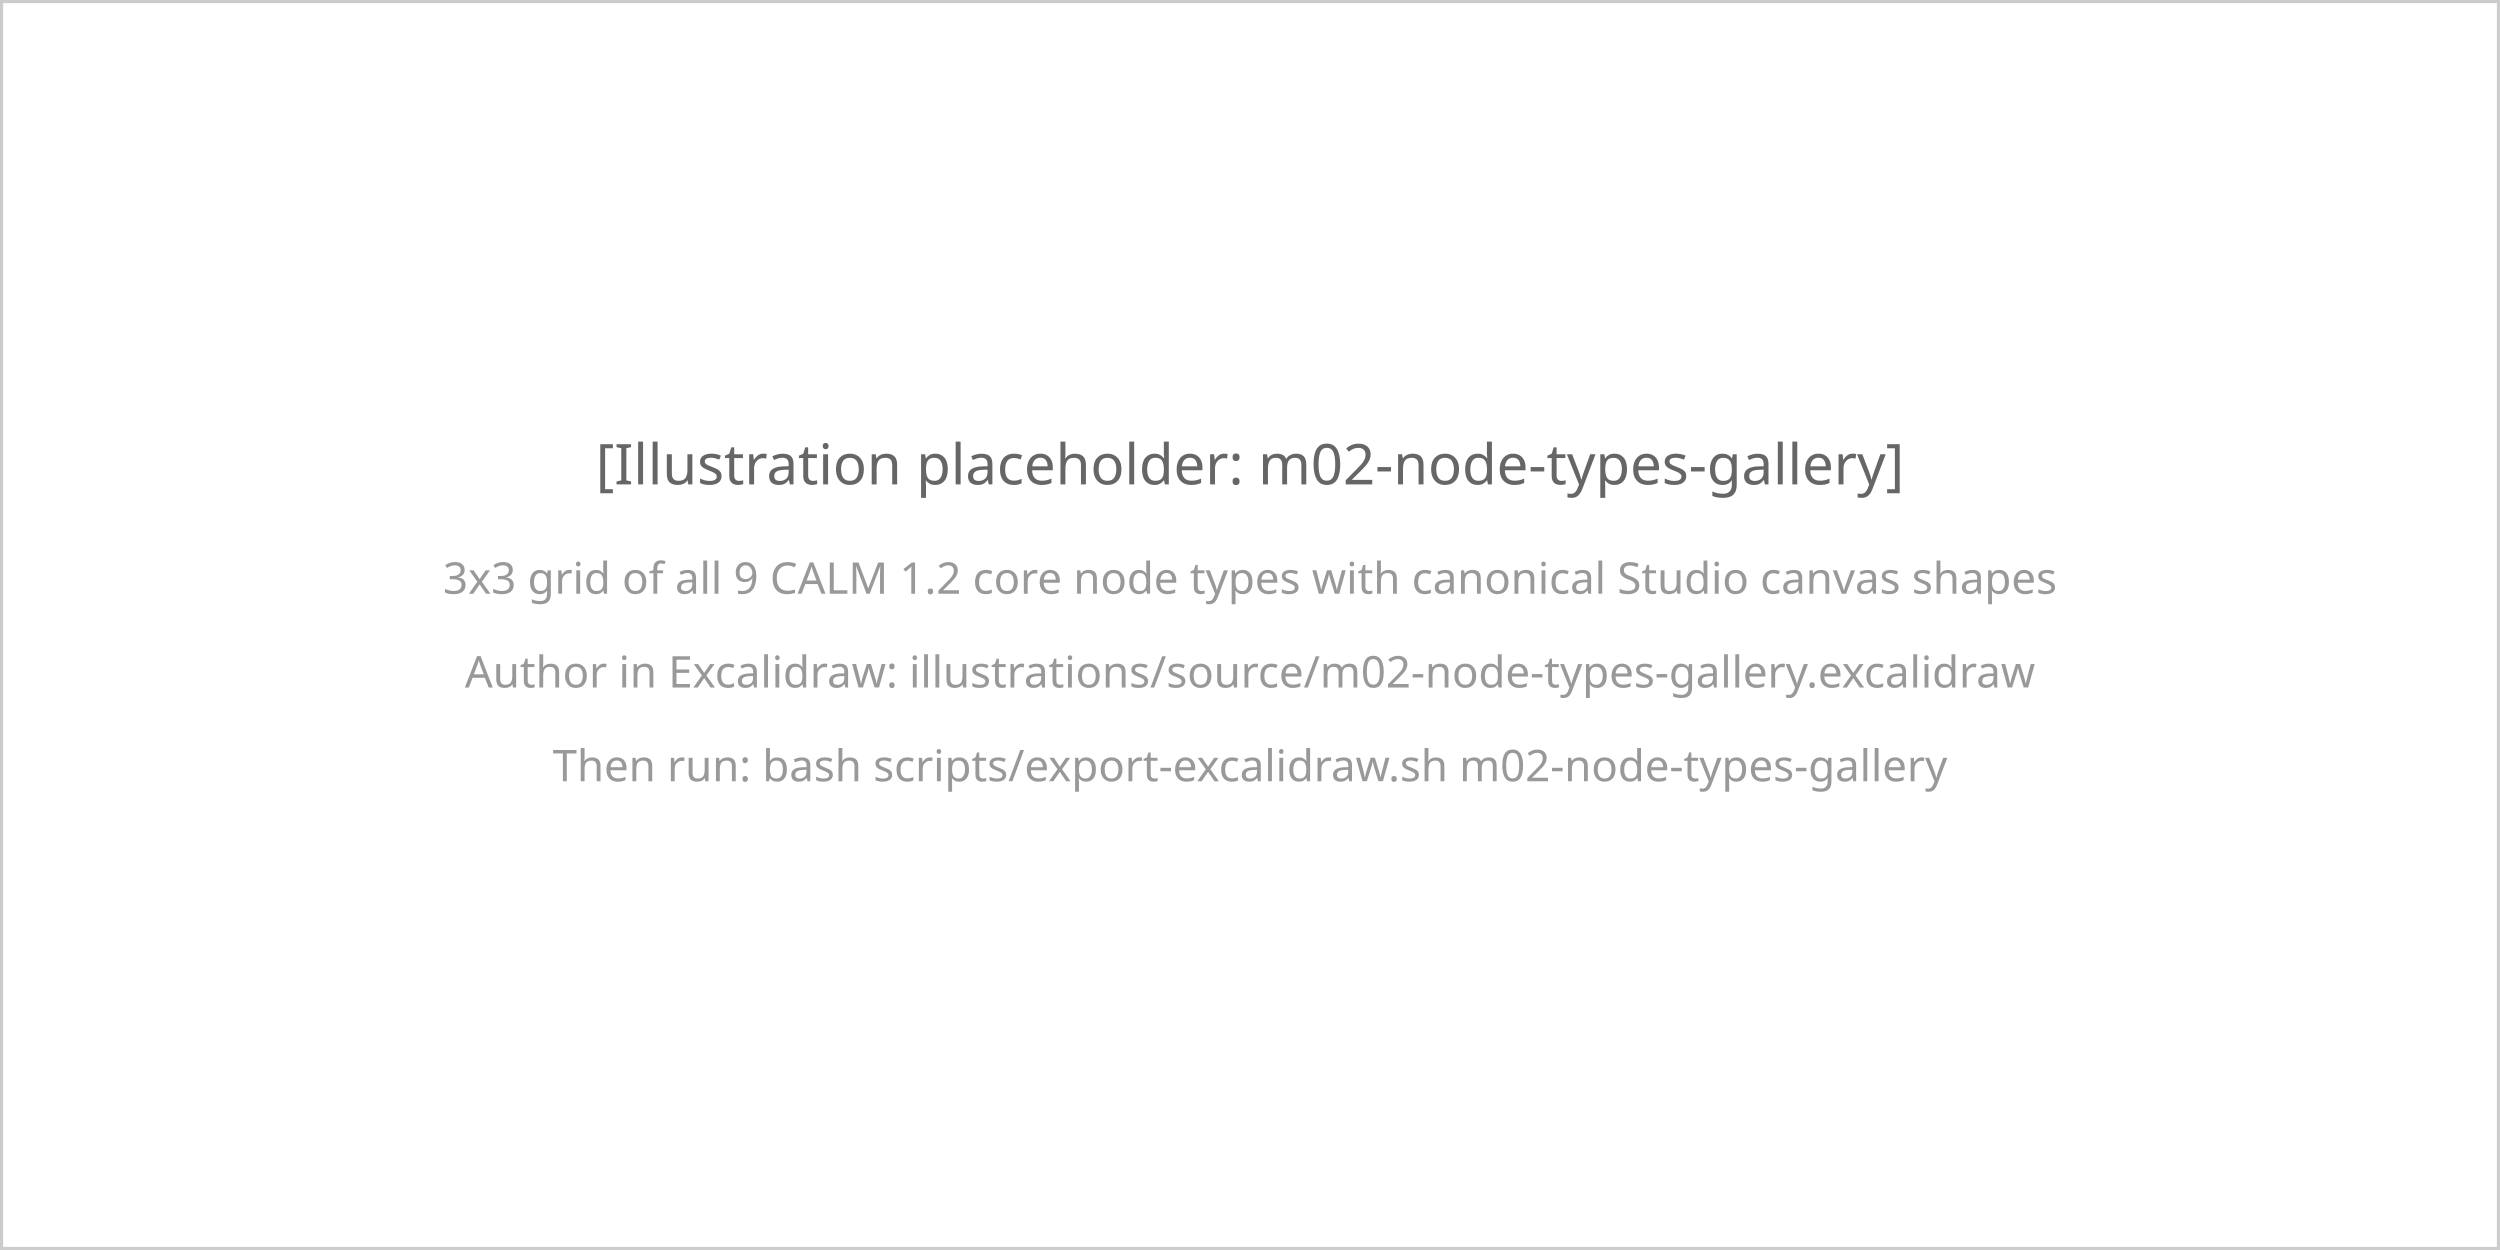
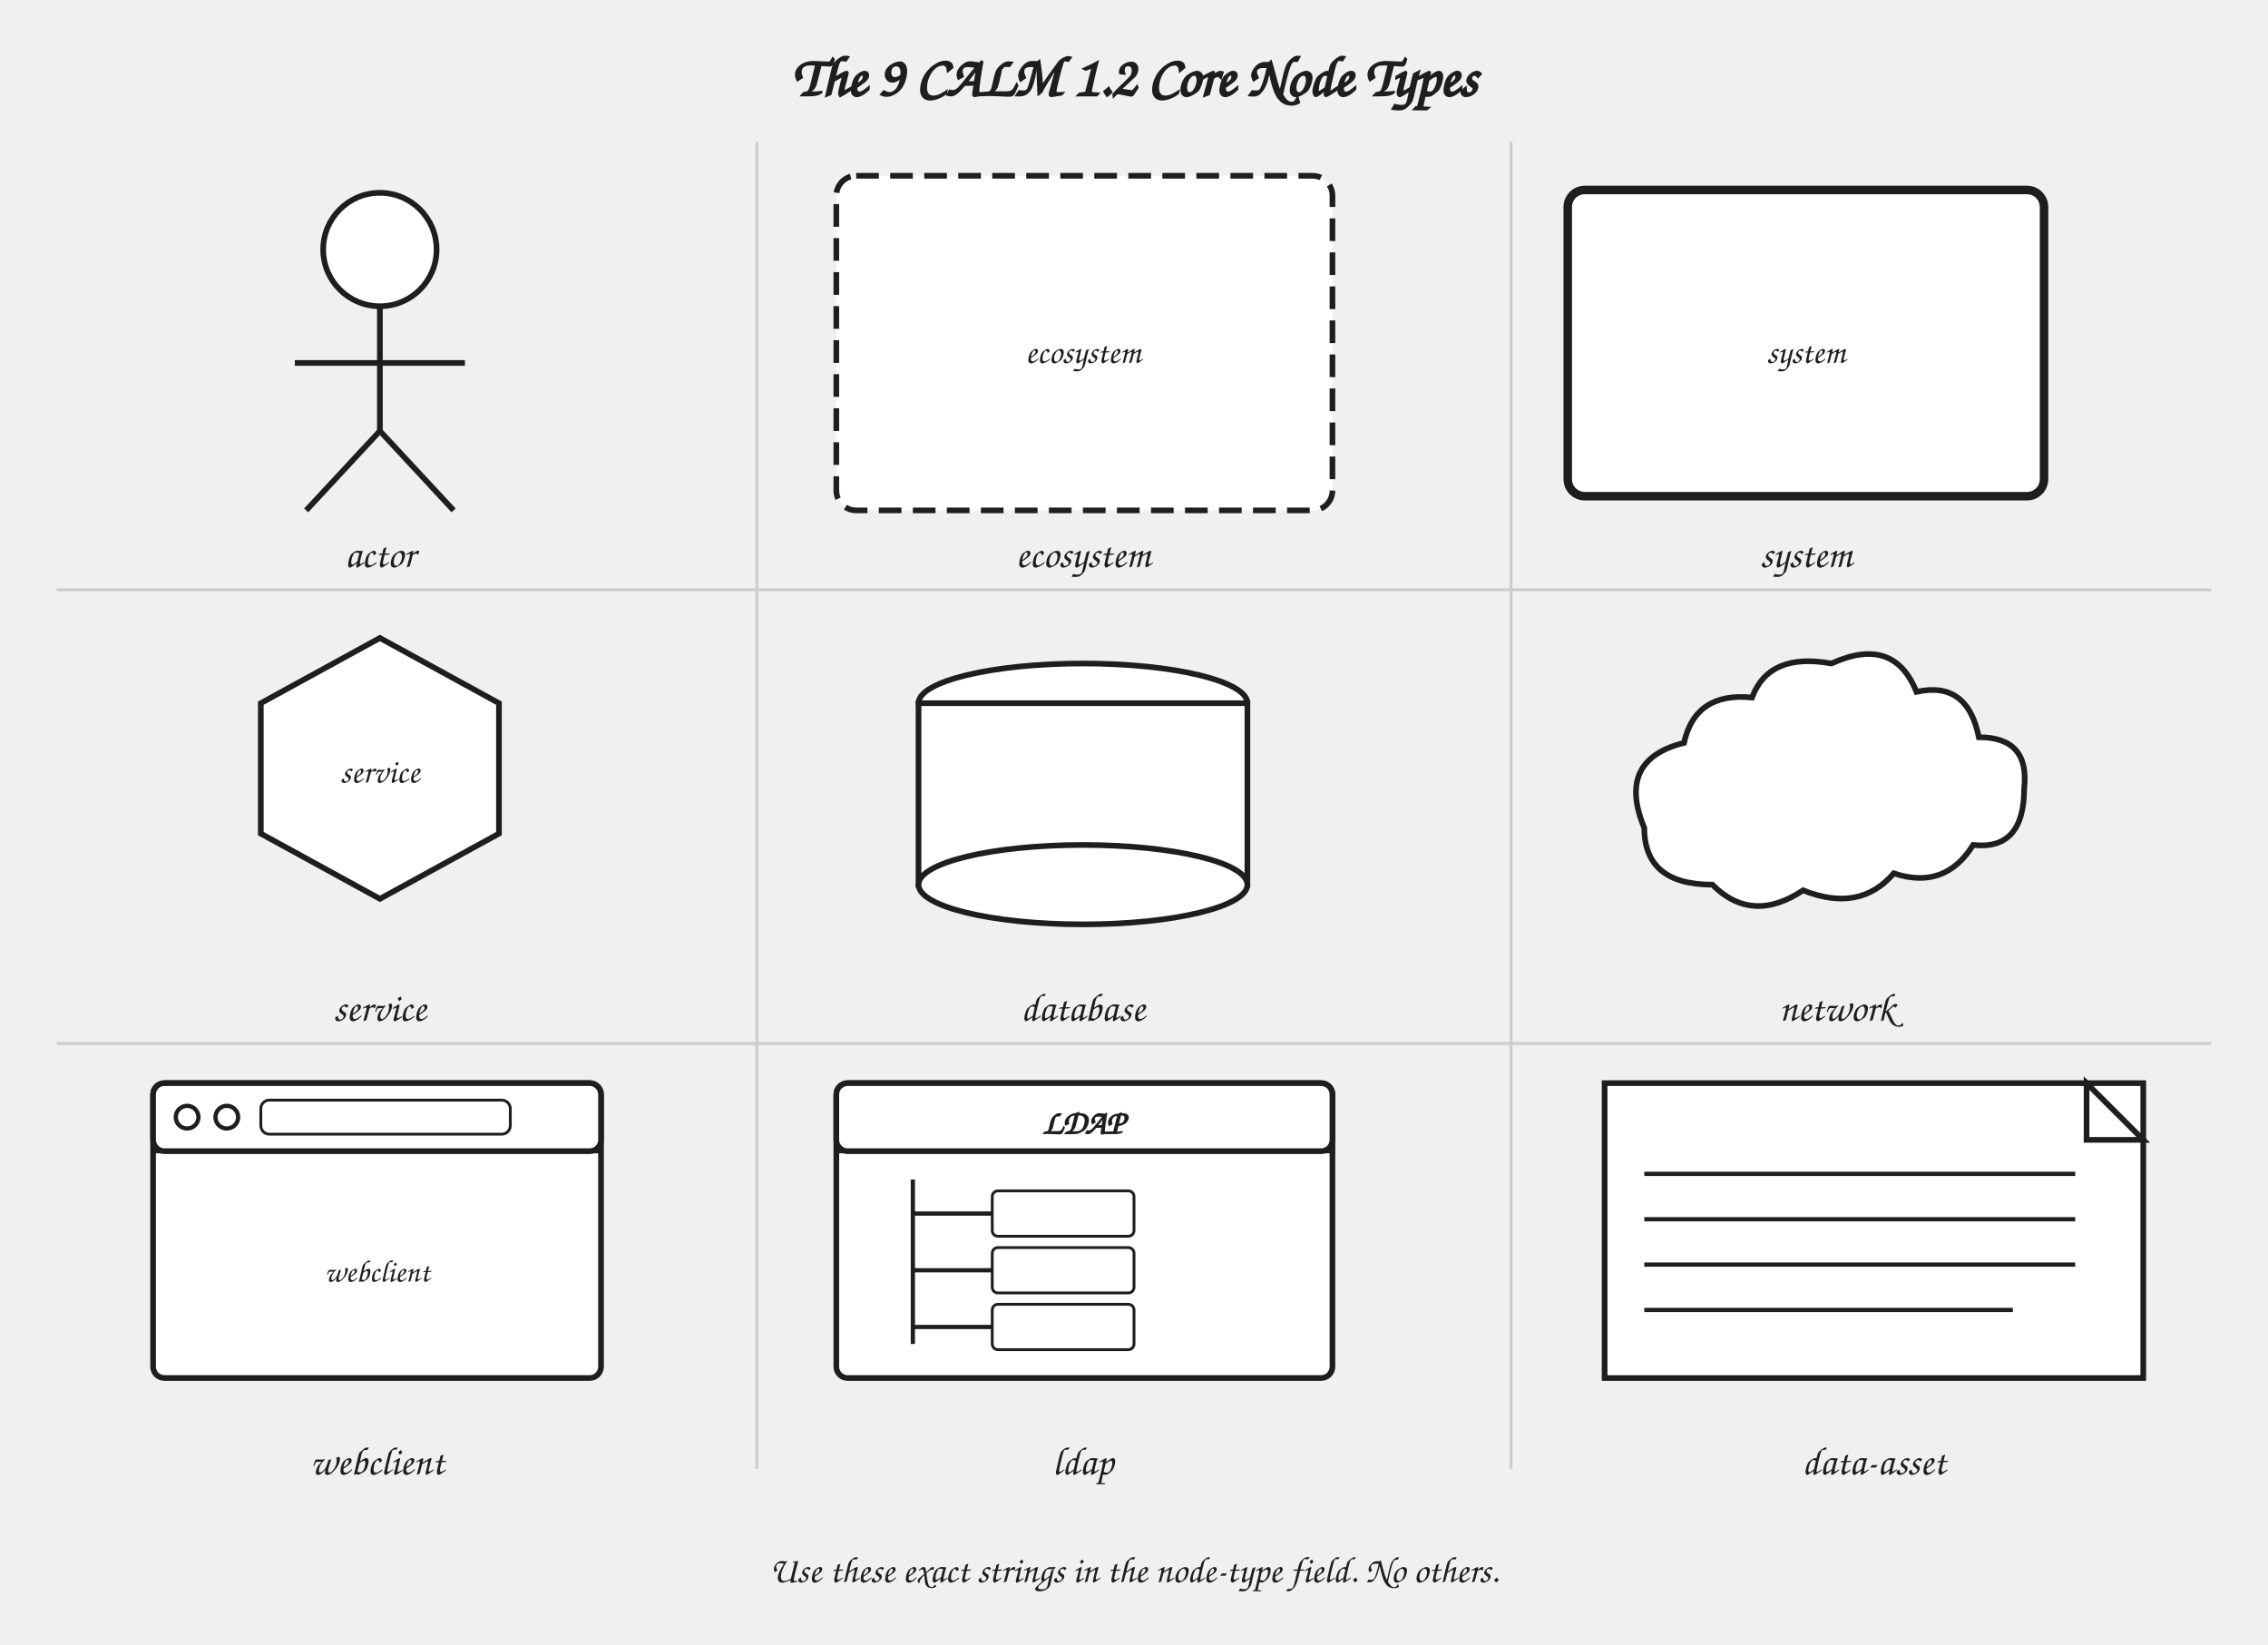
- <svg xmlns="http://www.w3.org/2000/svg" width="800" height="400" viewBox="0 0 800 400">
-   <rect width="800" height="400" fill="white" stroke="#cccccc" stroke-width="2" />
-   <text x="400" y="155" text-anchor="middle" font-family="sans-serif" font-size="18" fill="#666666">
-     [Illustration placeholder: m02-node-types-gallery]
-   </text>
-   <text x="400" y="190" text-anchor="middle" font-family="sans-serif" font-size="14" fill="#999999">
-     3x3 grid of all 9 CALM 1.2 core node types with canonical Studio canvas shapes
-   </text>
-   <text x="400" y="220" text-anchor="middle" font-family="sans-serif" font-size="14" fill="#999999">
-     Author in Excalidraw: illustrations/source/m02-node-types-gallery.excalidraw
-   </text>
-   <text x="400" y="250" text-anchor="middle" font-family="sans-serif" font-size="14" fill="#999999">
-     Then run: bash scripts/export-excalidraw.sh m02-node-types-gallery
-   </text>
+ <svg xmlns="http://www.w3.org/2000/svg" viewBox="0 0 800 580" width="800" height="580" style="background:#ffffff">
+   <defs>
+     <marker id="arr" markerWidth="10" markerHeight="7" refX="9" refY="3.5" orient="auto">
+       <polygon points="0 0, 10 3.5, 0 7" fill="#1e1e1e" />
+     </marker>
+   </defs>
+   <style>text { font-family: Virgil, 'Segoe UI Emoji', cursive; fill: #1e1e1e; }</style>
+   <text x="400" y="34" font-size="20" text-anchor="middle" font-weight="bold">The 9 CALM 1.2 Core Node Types</text>
+   <line x1="267" y1="50" x2="267" y2="518" stroke="#cccccc" stroke-width="1" />
+   <line x1="533" y1="50" x2="533" y2="518" stroke="#cccccc" stroke-width="1" />
+   <line x1="20" y1="208" x2="780" y2="208" stroke="#cccccc" stroke-width="1" />
+   <line x1="20" y1="368" x2="780" y2="368" stroke="#cccccc" stroke-width="1" />
+   <circle cx="134" cy="88" r="20" stroke="#1e1e1e" stroke-width="2" fill="#ffffff" />
+   <line x1="134" y1="108" x2="134" y2="152" stroke="#1e1e1e" stroke-width="2" />
+   <line x1="104" y1="128" x2="164" y2="128" stroke="#1e1e1e" stroke-width="2" />
+   <line x1="134" y1="152" x2="108" y2="180" stroke="#1e1e1e" stroke-width="2" />
+   <line x1="134" y1="152" x2="160" y2="180" stroke="#1e1e1e" stroke-width="2" />
+   <text x="134" y="200" font-size="14" text-anchor="middle">actor</text>
+   <rect x="295" y="62" width="175" height="118" rx="7" ry="7" stroke="#1e1e1e" stroke-width="2" stroke-dasharray="8,4" fill="#ffffff" />
+   <text x="382" y="128" font-size="12" text-anchor="middle" font-style="italic">ecosystem</text>
+   <text x="382" y="200" font-size="14" text-anchor="middle">ecosystem</text>
+   <rect x="553" y="67" width="168" height="108" rx="6" ry="6" stroke="#1e1e1e" stroke-width="3" fill="#ffffff" />
+   <text x="637" y="128" font-size="12" text-anchor="middle" font-style="italic">system</text>
+   <text x="637" y="200" font-size="14" text-anchor="middle">system</text>
+   <polygon points="134,225 176,248 176,294 134,317 92,294 92,248" stroke="#1e1e1e" stroke-width="2" fill="#ffffff" />
+   <text x="134" y="276" font-size="12" text-anchor="middle">service</text>
+   <text x="134" y="360" font-size="14" text-anchor="middle">service</text>
+   <ellipse cx="382" cy="248" rx="58" ry="14" stroke="#1e1e1e" stroke-width="2" fill="#ffffff" />
+   <rect x="324" y="248" width="116" height="64" stroke="#1e1e1e" stroke-width="2" fill="#ffffff" />
+   <ellipse cx="382" cy="312" rx="58" ry="14" stroke="#1e1e1e" stroke-width="2" fill="#ffffff" />
+   <text x="382" y="360" font-size="14" text-anchor="middle">database</text>
+   <path d="M580,292 Q570,268 594,262 Q598,244 618,246 Q624,230 646,234 Q668,224 676,244 Q694,240 698,260 Q716,260 714,278 Q714,300 696,298 Q686,314 668,308 Q656,322 636,314 Q618,326 604,312 Q580,312 580,292 Z" stroke="#1e1e1e" stroke-width="2" fill="#ffffff" />
+   <text x="648" y="360" font-size="14" text-anchor="middle">network</text>
+   <rect x="54" y="382" width="158" height="104" rx="4" ry="4" stroke="#1e1e1e" stroke-width="2" fill="#ffffff" />
+   <rect x="54" y="382" width="158" height="24" rx="4" ry="4" stroke="#1e1e1e" stroke-width="2" fill="#ffffff" />
+   <line x1="54" y1="406" x2="212" y2="406" stroke="#1e1e1e" stroke-width="1.5" />
+   <circle cx="66" cy="394" r="4" stroke="#1e1e1e" stroke-width="1.5" fill="#ffffff" />
+   <circle cx="80" cy="394" r="4" stroke="#1e1e1e" stroke-width="1.5" fill="#ffffff" />
+   <rect x="92" y="388" width="88" height="12" rx="3" ry="3" stroke="#1e1e1e" stroke-width="1" fill="#ffffff" />
+   <text x="133" y="452" font-size="11" text-anchor="middle">webclient</text>
+   <text x="133" y="520" font-size="14" text-anchor="middle">webclient</text>
+   <rect x="295" y="382" width="175" height="104" rx="4" ry="4" stroke="#1e1e1e" stroke-width="2" fill="#ffffff" />
+   <rect x="295" y="382" width="175" height="24" rx="4" ry="4" stroke="#1e1e1e" stroke-width="2" fill="#ffffff" />
+   <line x1="295" y1="406" x2="470" y2="406" stroke="#1e1e1e" stroke-width="1.5" />
+   <text x="382" y="400" font-size="12" text-anchor="middle" font-weight="bold">LDAP</text>
+   <line x1="322" y1="416" x2="322" y2="474" stroke="#1e1e1e" stroke-width="1.5" />
+   <line x1="322" y1="428" x2="350" y2="428" stroke="#1e1e1e" stroke-width="1.5" />
+   <line x1="322" y1="448" x2="350" y2="448" stroke="#1e1e1e" stroke-width="1.5" />
+   <line x1="322" y1="468" x2="350" y2="468" stroke="#1e1e1e" stroke-width="1.5" />
+   <rect x="350" y="420" width="50" height="16" rx="2" stroke="#1e1e1e" stroke-width="1" fill="#ffffff" />
+   <rect x="350" y="440" width="50" height="16" rx="2" stroke="#1e1e1e" stroke-width="1" fill="#ffffff" />
+   <rect x="350" y="460" width="50" height="16" rx="2" stroke="#1e1e1e" stroke-width="1" fill="#ffffff" />
+   <text x="382" y="520" font-size="14" text-anchor="middle">ldap</text>
+   <path d="M566,382 L756,382 L756,486 L566,486 Z" stroke="#1e1e1e" stroke-width="2" fill="#ffffff" />
+   <path d="M736,382 L756,402 L736,402 Z" stroke="#1e1e1e" stroke-width="2" fill="#ffffff" />
+   <line x1="580" y1="414" x2="732" y2="414" stroke="#1e1e1e" stroke-width="1.5" />
+   <line x1="580" y1="430" x2="732" y2="430" stroke="#1e1e1e" stroke-width="1.5" />
+   <line x1="580" y1="446" x2="732" y2="446" stroke="#1e1e1e" stroke-width="1.5" />
+   <line x1="580" y1="462" x2="710" y2="462" stroke="#1e1e1e" stroke-width="1.5" />
+   <text x="661" y="520" font-size="14" text-anchor="middle">data-asset</text>
+   <text x="400" y="558" font-size="13" text-anchor="middle" fill="#757575">Use these exact strings in the node-type field. No others.</text>
</svg>
